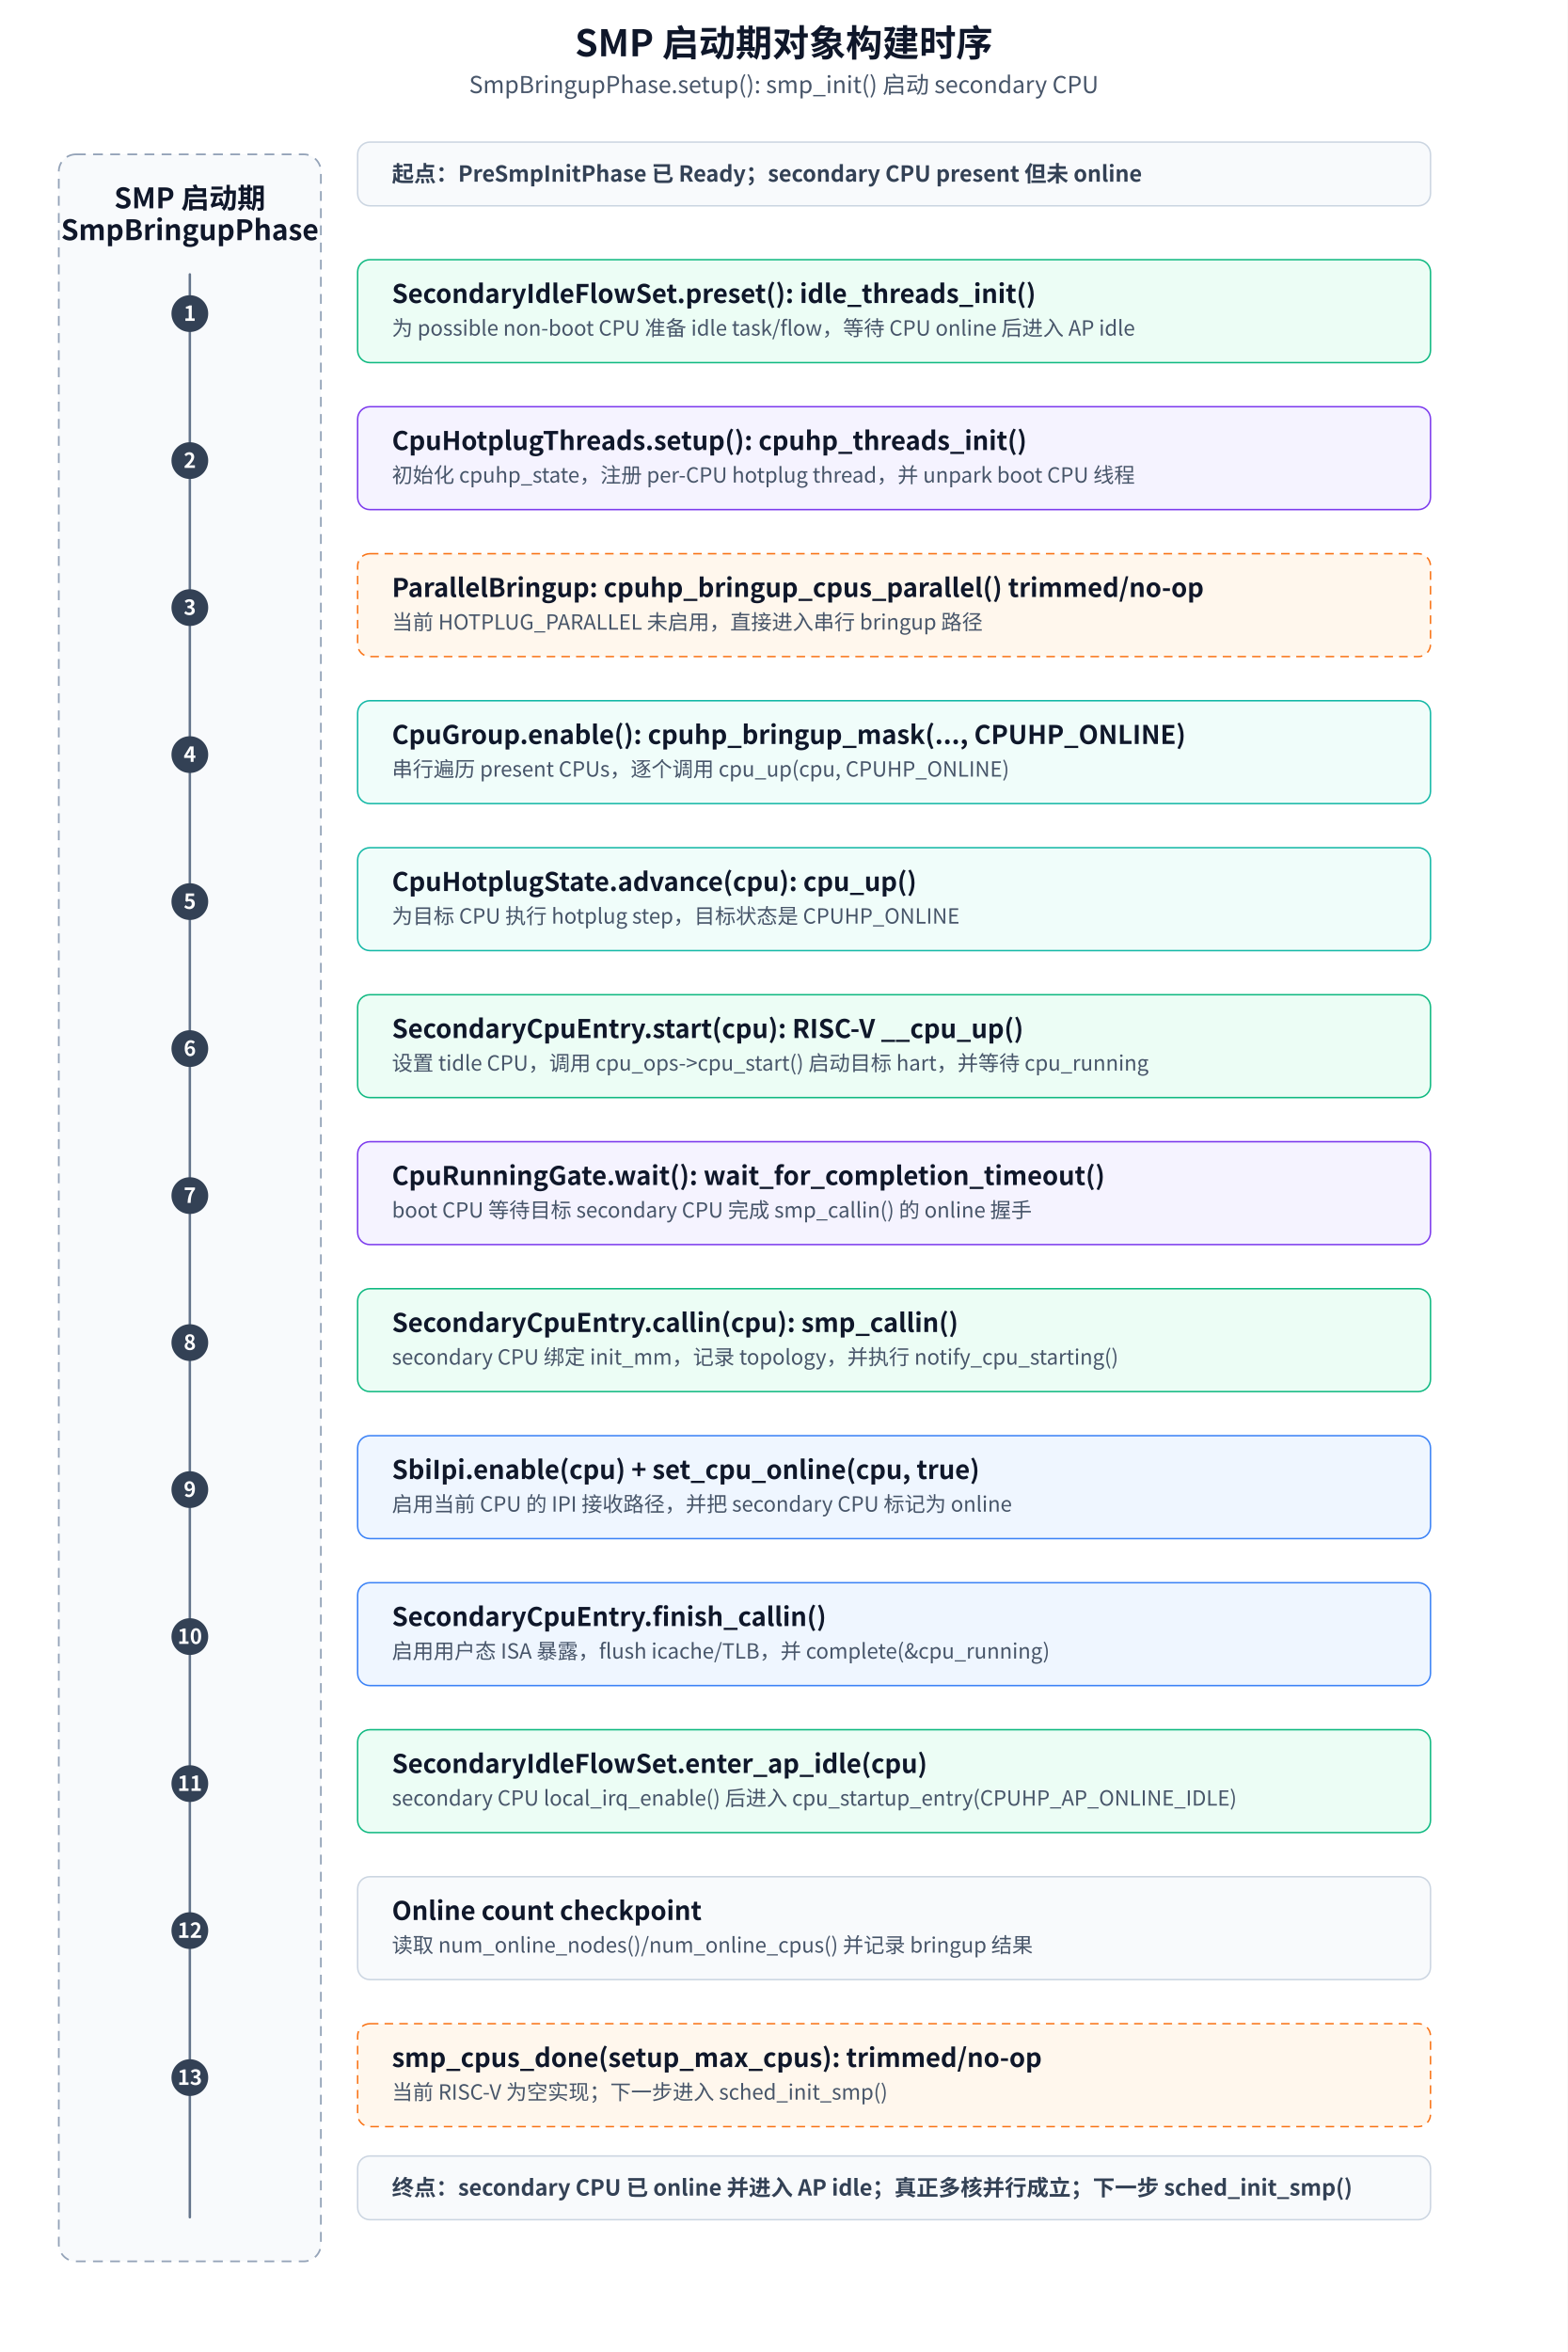
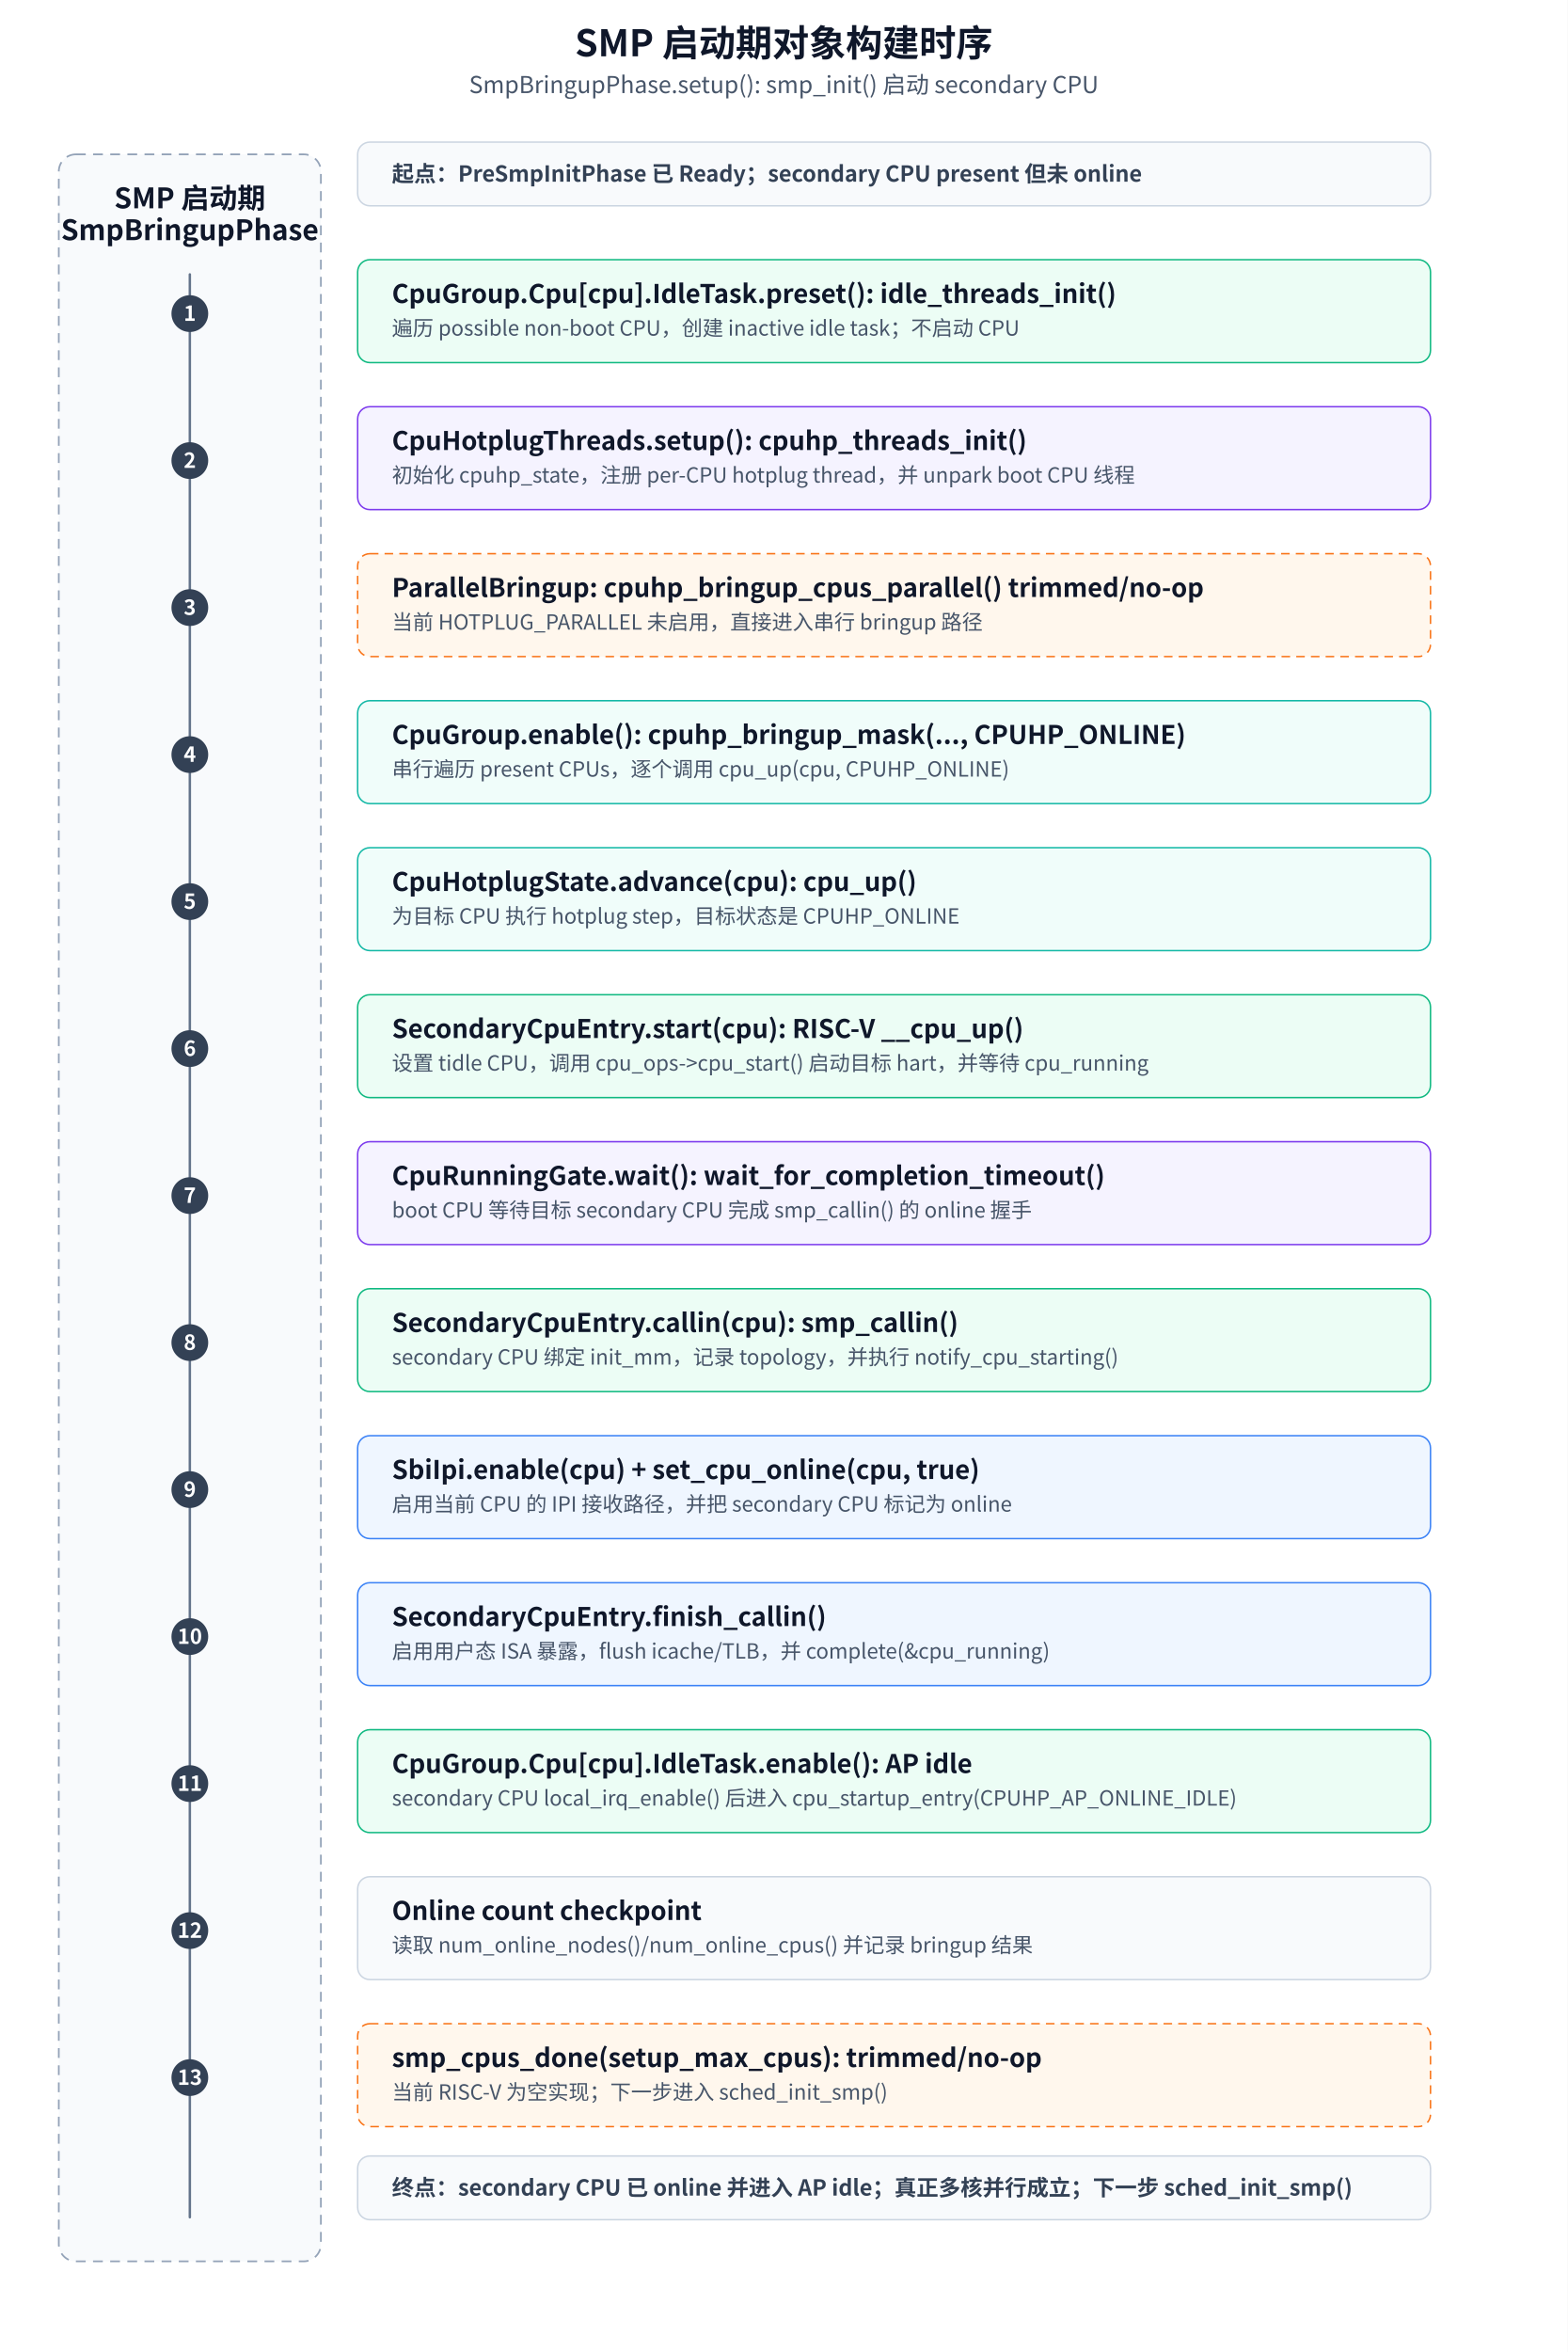
<svg xmlns="http://www.w3.org/2000/svg" width="1280" height="1920" viewBox="0 0 1280 1920" role="img" aria-labelledby="title desc">
  <defs>
    <style>
      text { font-family: "Microsoft YaHei", "Noto Sans CJK SC", "Source Han Sans SC", Arial, sans-serif; fill: #0f172a; }
      .title { font-size: 30px; font-weight: 600; }
      .subtitle { font-size: 19px; fill: #475569; }
      .lane { fill: #f8fafc; stroke: #94a3b8; stroke-width: 1.4; stroke-dasharray: 8 6; }
      .box { fill: #ffffff; stroke: #334155; stroke-width: 1.2; }
      .stage { fill: #f8fafc; stroke: #cbd5e1; stroke-width: 1.2; }
      .formal { fill: #ecfdf5; stroke: #10b981; }
      .cpu { fill: #f0fdfa; stroke: #14b8a6; }
      .flow { fill: #ecfdf5; stroke: #10b981; }
      .sync { fill: #f5f3ff; stroke: #7c3aed; }
      .support { fill: #eff6ff; stroke: #3b82f6; }
      .trimmed { fill: #fff7ed; stroke: #f97316; stroke-dasharray: 7 5; }
      .obj { font-size: 23px; font-weight: 600; dominant-baseline: middle; }
      .line1 { font-size: 21px; font-weight: 600; dominant-baseline: middle; }
      .line2 { font-size: 17px; fill: #475569; dominant-baseline: middle; }
      .boundary { font-size: 18px; font-weight: 600; fill: #334155; dominant-baseline: middle; }
      .num { font-size: 17px; font-weight: 600; fill: #ffffff; text-anchor: middle; dominant-baseline: middle; }
      .timeline { stroke: #64748b; stroke-width: 2; stroke-linecap: round; }
      .dot { fill: #334155; }
    </style>
  </defs>
  <rect x="0" y="0" width="1280" height="1920" fill="#ffffff" />
  <text x="640" y="46" text-anchor="middle" class="title">SMP 启动期对象构建时序</text>
  <text x="640" y="76" text-anchor="middle" class="subtitle">SmpBringupPhase.setup(): smp_init() 启动 secondary CPU</text>
  <rect x="48" y="126" width="214" height="1720" rx="14" class="lane" />
  <text x="155" y="162" text-anchor="middle" class="obj">SMP 启动期</text>
  <text x="155" y="188" text-anchor="middle" class="obj">SmpBringupPhase</text>
  <line x1="155" y1="224" x2="155" y2="1810" class="timeline" />
  <rect x="292" y="116" width="876" height="52" rx="10" class="stage" />
  <text x="320" y="142" class="boundary">起点：PreSmpInitPhase 已 Ready；secondary CPU present 但未 online</text>
  <g transform="translate(0 -48)">
    <g transform="translate(0 56)">
      <circle cx="155" cy="248" r="15" class="dot" />
      <text x="155" y="248" class="num">1</text>
      <rect x="292" y="204" width="876" height="84" rx="10" class="box flow" />
-       <text x="320" y="232" class="line1">SecondaryIdleFlowSet.preset(): idle_threads_init()</text>
-       <text x="320" y="260" class="line2">为 possible non-boot CPU 准备 idle task/flow，等待 CPU online 后进入 AP idle</text>
+       <text x="320" y="232" class="line1">CpuGroup.Cpu[cpu].IdleTask.preset(): idle_threads_init()</text>
+       <text x="320" y="260" class="line2">遍历 possible non-boot CPU，创建 inactive idle task；不启动 CPU</text>
    </g>
    <g transform="translate(0 176)">
      <circle cx="155" cy="248" r="15" class="dot" />
      <text x="155" y="248" class="num">2</text>
      <rect x="292" y="204" width="876" height="84" rx="10" class="box sync" />
      <text x="320" y="232" class="line1">CpuHotplugThreads.setup(): cpuhp_threads_init()</text>
      <text x="320" y="260" class="line2">初始化 cpuhp_state，注册 per-CPU hotplug thread，并 unpark boot CPU 线程</text>
    </g>
    <g transform="translate(0 296)">
      <circle cx="155" cy="248" r="15" class="dot" />
      <text x="155" y="248" class="num">3</text>
      <rect x="292" y="204" width="876" height="84" rx="10" class="box trimmed" />
      <text x="320" y="232" class="line1">ParallelBringup: cpuhp_bringup_cpus_parallel() trimmed/no-op</text>
      <text x="320" y="260" class="line2">当前 HOTPLUG_PARALLEL 未启用，直接进入串行 bringup 路径</text>
    </g>
    <g transform="translate(0 416)">
      <circle cx="155" cy="248" r="15" class="dot" />
      <text x="155" y="248" class="num">4</text>
      <rect x="292" y="204" width="876" height="84" rx="10" class="box cpu" />
      <text x="320" y="232" class="line1">CpuGroup.enable(): cpuhp_bringup_mask(..., CPUHP_ONLINE)</text>
      <text x="320" y="260" class="line2">串行遍历 present CPUs，逐个调用 cpu_up(cpu, CPUHP_ONLINE)</text>
    </g>
    <g transform="translate(0 536)">
      <circle cx="155" cy="248" r="15" class="dot" />
      <text x="155" y="248" class="num">5</text>
      <rect x="292" y="204" width="876" height="84" rx="10" class="box cpu" />
      <text x="320" y="232" class="line1">CpuHotplugState.advance(cpu): cpu_up()</text>
      <text x="320" y="260" class="line2">为目标 CPU 执行 hotplug step，目标状态是 CPUHP_ONLINE</text>
    </g>
    <g transform="translate(0 656)">
      <circle cx="155" cy="248" r="15" class="dot" />
      <text x="155" y="248" class="num">6</text>
      <rect x="292" y="204" width="876" height="84" rx="10" class="box flow" />
      <text x="320" y="232" class="line1">SecondaryCpuEntry.start(cpu): RISC-V __cpu_up()</text>
      <text x="320" y="260" class="line2">设置 tidle CPU，调用 cpu_ops-&gt;cpu_start() 启动目标 hart，并等待 cpu_running</text>
    </g>
    <g transform="translate(0 776)">
      <circle cx="155" cy="248" r="15" class="dot" />
      <text x="155" y="248" class="num">7</text>
      <rect x="292" y="204" width="876" height="84" rx="10" class="box sync" />
      <text x="320" y="232" class="line1">CpuRunningGate.wait(): wait_for_completion_timeout()</text>
      <text x="320" y="260" class="line2">boot CPU 等待目标 secondary CPU 完成 smp_callin() 的 online 握手</text>
    </g>
    <g transform="translate(0 896)">
      <circle cx="155" cy="248" r="15" class="dot" />
      <text x="155" y="248" class="num">8</text>
      <rect x="292" y="204" width="876" height="84" rx="10" class="box flow" />
      <text x="320" y="232" class="line1">SecondaryCpuEntry.callin(cpu): smp_callin()</text>
      <text x="320" y="260" class="line2">secondary CPU 绑定 init_mm，记录 topology，并执行 notify_cpu_starting()</text>
    </g>
    <g transform="translate(0 1016)">
      <circle cx="155" cy="248" r="15" class="dot" />
      <text x="155" y="248" class="num">9</text>
      <rect x="292" y="204" width="876" height="84" rx="10" class="box support" />
      <text x="320" y="232" class="line1">SbiIpi.enable(cpu) + set_cpu_online(cpu, true)</text>
      <text x="320" y="260" class="line2">启用当前 CPU 的 IPI 接收路径，并把 secondary CPU 标记为 online</text>
    </g>
    <g transform="translate(0 1136)">
      <circle cx="155" cy="248" r="15" class="dot" />
      <text x="155" y="248" class="num">10</text>
      <rect x="292" y="204" width="876" height="84" rx="10" class="box support" />
      <text x="320" y="232" class="line1">SecondaryCpuEntry.finish_callin()</text>
      <text x="320" y="260" class="line2">启用用户态 ISA 暴露，flush icache/TLB，并 complete(&amp;cpu_running)</text>
    </g>
    <g transform="translate(0 1256)">
      <circle cx="155" cy="248" r="15" class="dot" />
      <text x="155" y="248" class="num">11</text>
      <rect x="292" y="204" width="876" height="84" rx="10" class="box flow" />
-       <text x="320" y="232" class="line1">SecondaryIdleFlowSet.enter_ap_idle(cpu)</text>
+       <text x="320" y="232" class="line1">CpuGroup.Cpu[cpu].IdleTask.enable(): AP idle</text>
      <text x="320" y="260" class="line2">secondary CPU local_irq_enable() 后进入 cpu_startup_entry(CPUHP_AP_ONLINE_IDLE)</text>
    </g>
    <g transform="translate(0 1376)">
      <circle cx="155" cy="248" r="15" class="dot" />
      <text x="155" y="248" class="num">12</text>
      <rect x="292" y="204" width="876" height="84" rx="10" class="box stage" />
      <text x="320" y="232" class="line1">Online count checkpoint</text>
      <text x="320" y="260" class="line2">读取 num_online_nodes()/num_online_cpus() 并记录 bringup 结果</text>
    </g>
    <g transform="translate(0 1496)">
      <circle cx="155" cy="248" r="15" class="dot" />
      <text x="155" y="248" class="num">13</text>
      <rect x="292" y="204" width="876" height="84" rx="10" class="box trimmed" />
      <text x="320" y="232" class="line1">smp_cpus_done(setup_max_cpus): trimmed/no-op</text>
      <text x="320" y="260" class="line2">当前 RISC-V 为空实现；下一步进入 sched_init_smp()</text>
    </g>
  </g>
  <rect x="292" y="1760" width="876" height="52" rx="10" class="stage" />
  <text x="320" y="1786" class="boundary">终点：secondary CPU 已 online 并进入 AP idle；真正多核并行成立；下一步 sched_init_smp()</text>
</svg>
